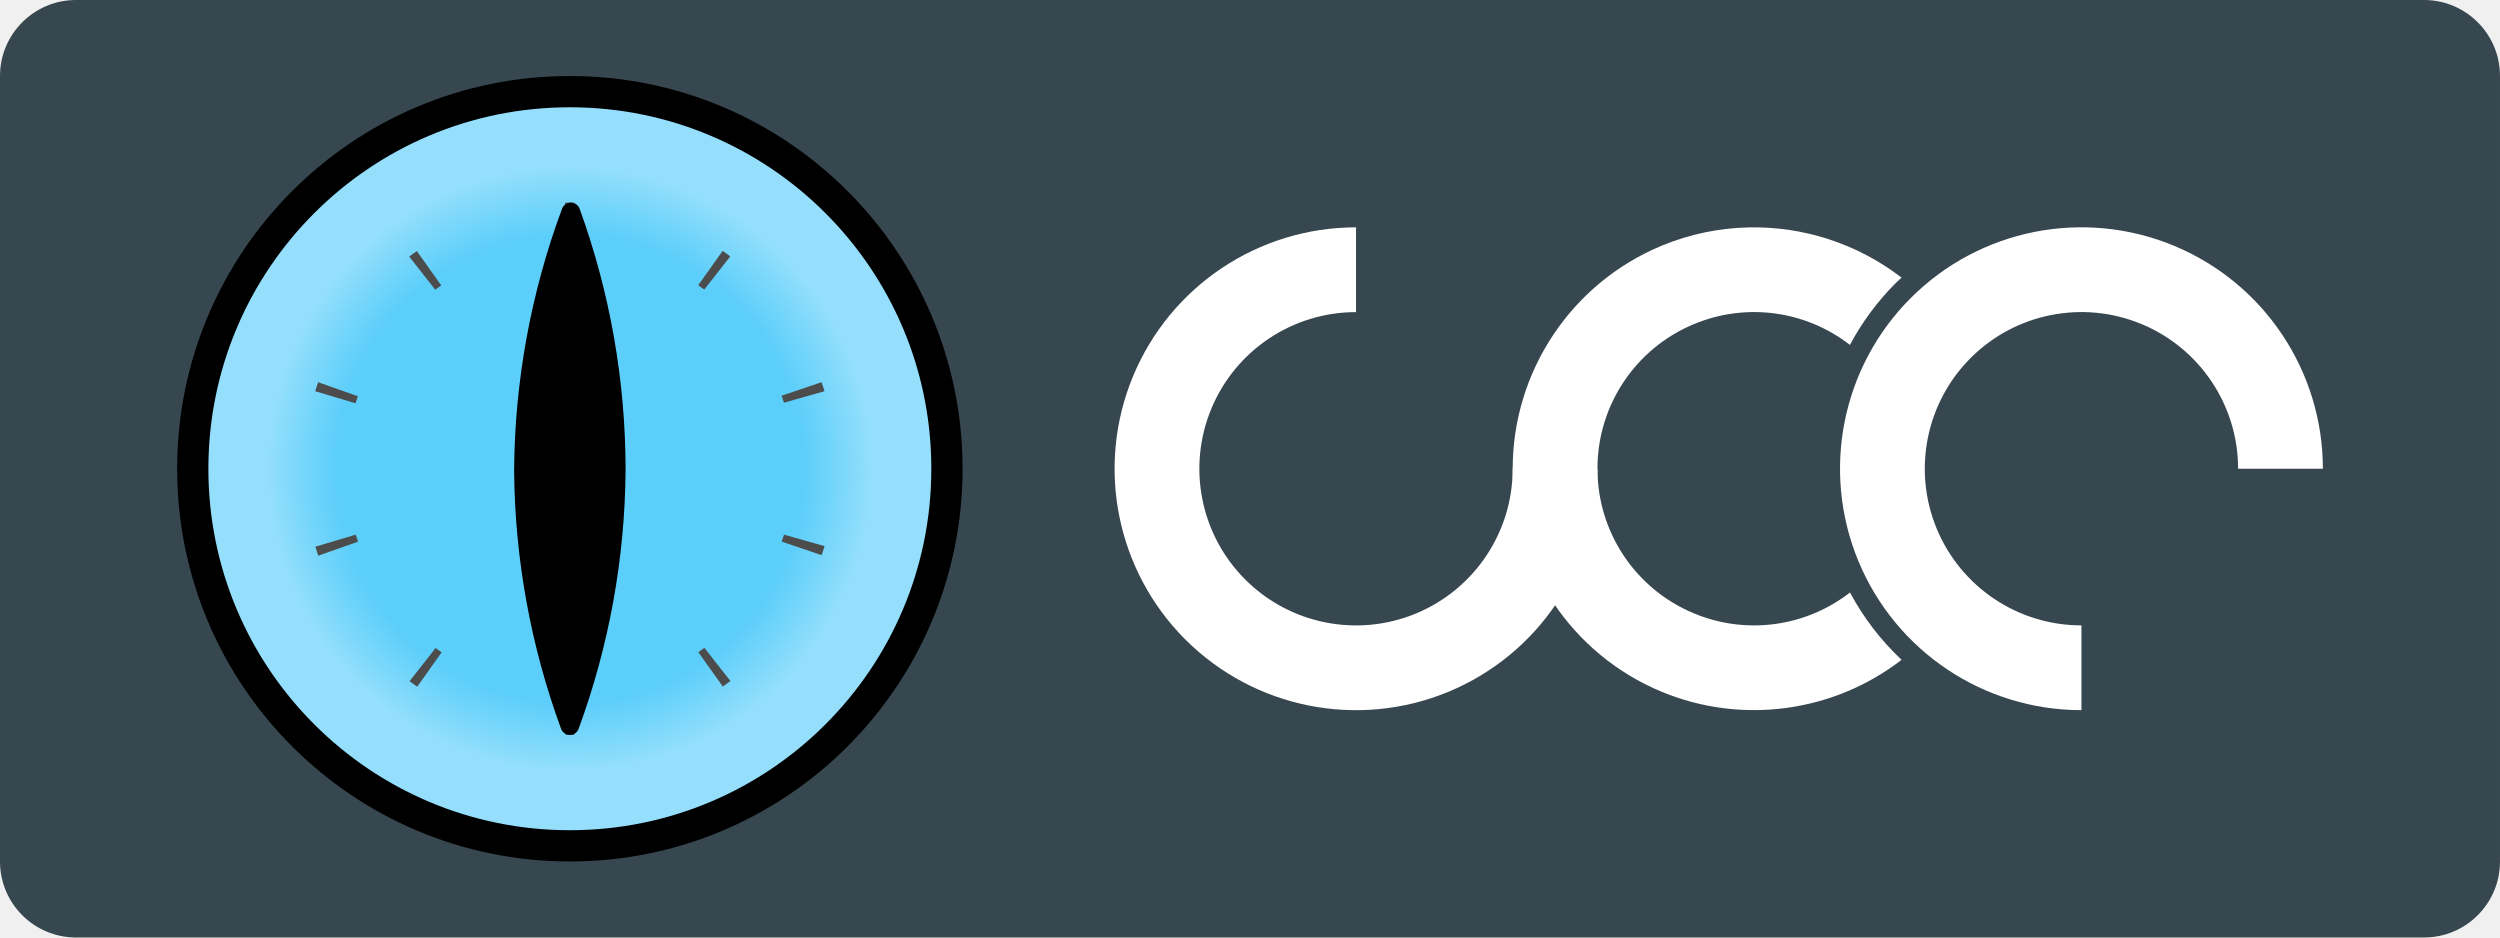
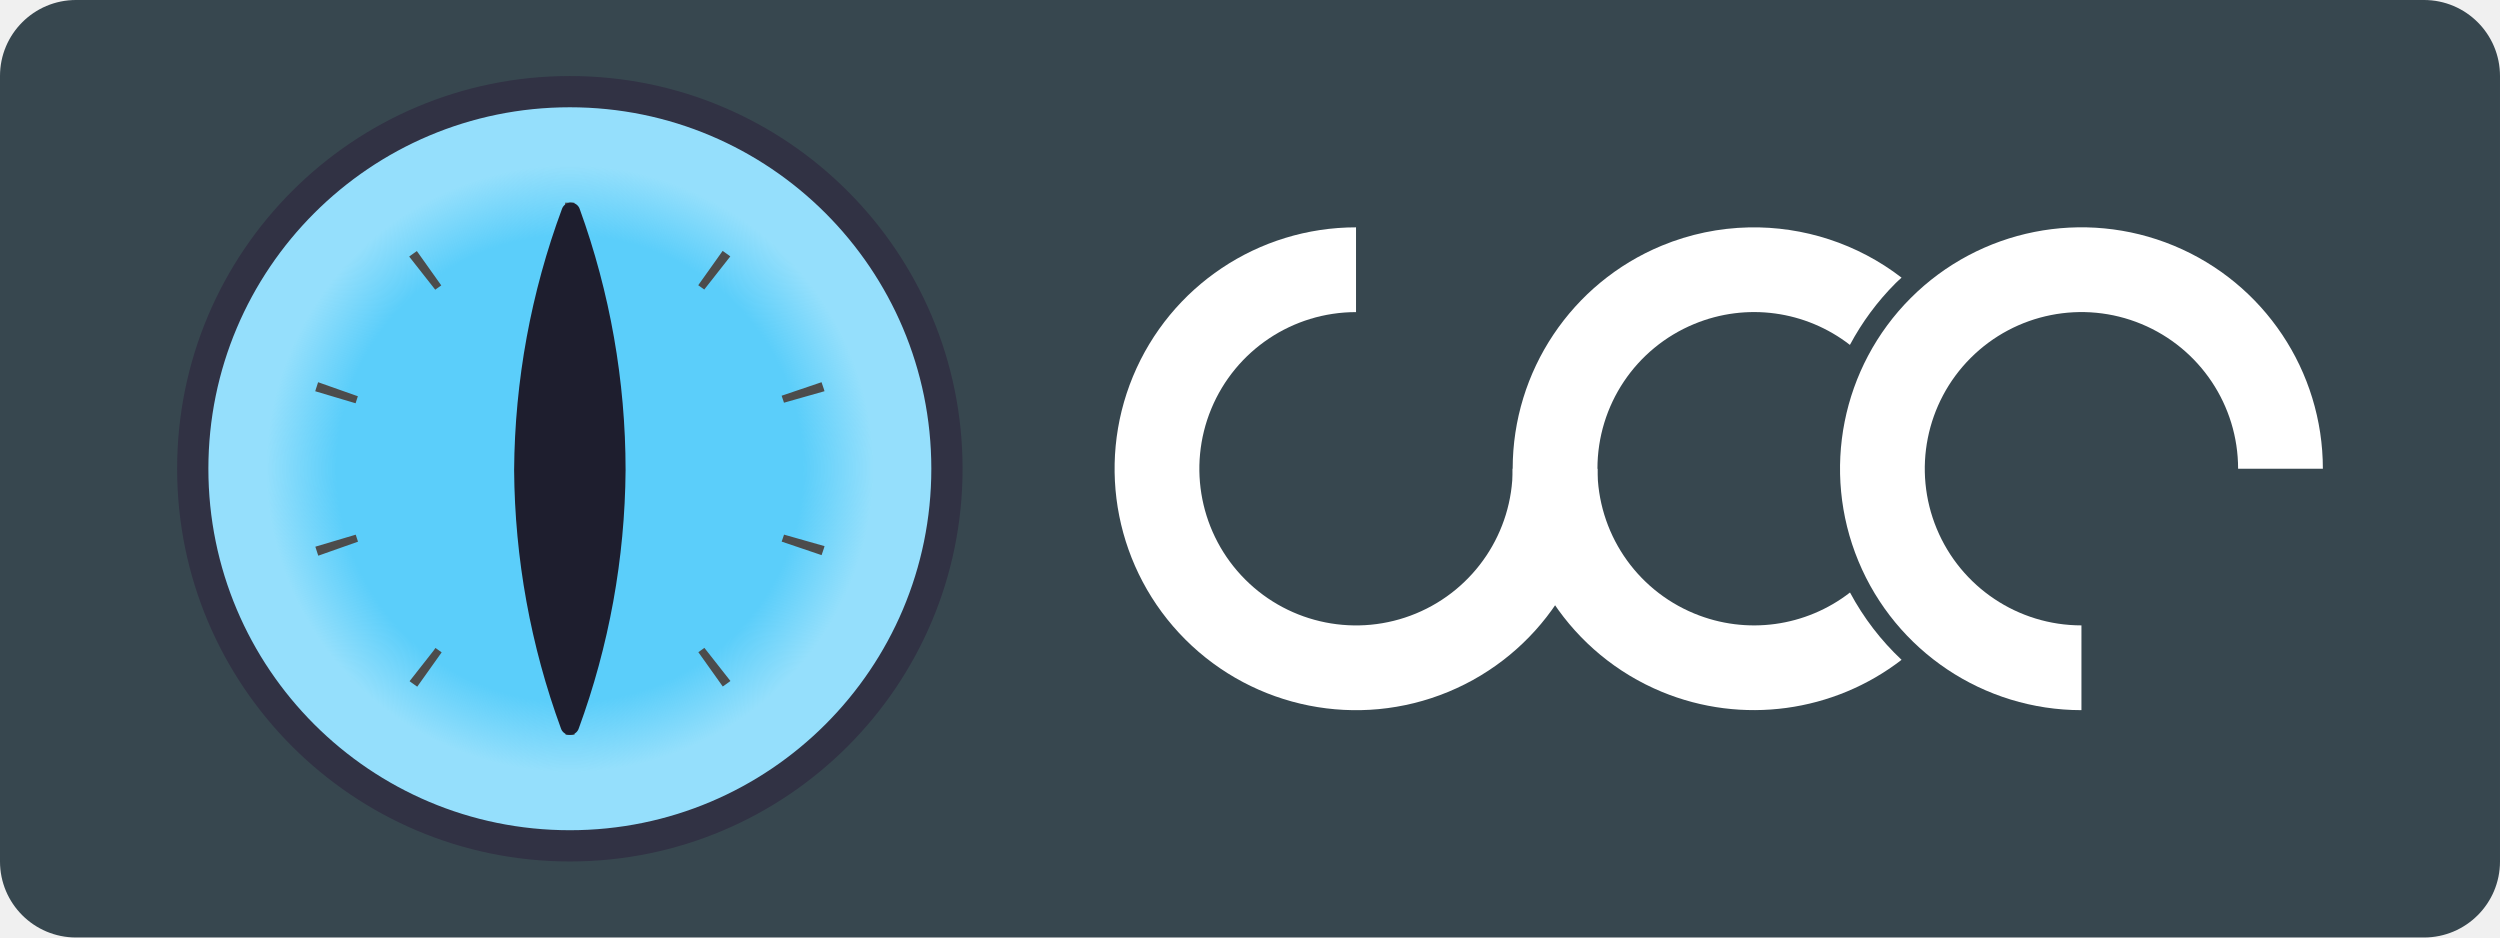
<svg xmlns="http://www.w3.org/2000/svg" xmlns:xlink="http://www.w3.org/1999/xlink" width="400mm" height="150mm" viewBox="0 0 400 150" version="1.1" id="svg1">
  <defs id="defs1">
    <linearGradient id="linearGradient9">
      <stop style="stop-color:#5bcefa;stop-opacity:1;" offset="0" id="stop9" />
      <stop style="stop-color:#5bcefa;stop-opacity:1;" offset="0.594" id="stop11" />
      <stop style="stop-color:#5bcefa;stop-opacity:0.646;" offset="0.773" id="stop12" />
    </linearGradient>
    <radialGradient xlink:href="#linearGradient9" id="radialGradient10" cx="100" cy="100" fx="100" fy="100" r="62.836" gradientUnits="userSpaceOnUse" gradientTransform="translate(8.34149,-7.835545)" />
  </defs>
  <g id="layer1" transform="translate(-17.16446,-17.16446)">
    <rect style="fill:#37474f;fill-opacity:1;stroke-width:16.416;stroke-linejoin:round" id="rect1" width="400" height="150" x="17.164" y="17.164" ry="12.164" />
    <circle style="fill:#ffffff;fill-opacity:1;stroke:none;stroke-width:5;stroke-dasharray:none;stroke-opacity:1" id="path1-7" cx="108.341" cy="92.164" r="60.336" />
-     <circle style="opacity:1;fill:url(#radialGradient10);fill-opacity:1;stroke:#000000;stroke-width:5;stroke-dasharray:none;stroke-opacity:1" id="path1" cx="108.341" cy="92.164" r="60.336" />
+     <circle style="opacity:1;fill:url(#radialGradient10);fill-opacity:1;stroke:#313244;stroke-width:5;stroke-dasharray:none;stroke-opacity:1" id="path1" cx="108.341" cy="92.164" r="60.336" />
    <circle style="opacity:1;fill:none;fill-opacity:1;stroke:#4c4c4c;stroke-width:6.741;stroke-linecap:butt;stroke-linejoin:round;stroke-dasharray:0.674, 23.285, 0.674, 0;stroke-dashoffset:0;stroke-opacity:1" id="path3" cx="-92.164" cy="108.346" transform="rotate(-90)" r="39.21" />
-     <path id="ellipse2" style="opacity:1;fill:#000000;fill-opacity:1;stroke:#000000;stroke-width:3;stroke-linecap:butt;stroke-linejoin:round;stroke-dasharray:none;stroke-opacity:1" d="m 108.497,51.084 a 121.217,121.217 0 0 0 -7.573,41.291 121.217,121.217 0 0 0 7.417,40.871 121.217,121.217 0 0 0 7.417,-40.871 121.217,121.217 0 0 0 -7.261,-41.291 z" />
+     <path id="ellipse2" style="opacity:1;fill:#1e1e2e;fill-opacity:1;stroke:#1e1e2e;stroke-width:3;stroke-linecap:butt;stroke-linejoin:round;stroke-dasharray:none;stroke-opacity:1" d="m 108.497,51.084 a 121.217,121.217 0 0 0 -7.573,41.291 121.217,121.217 0 0 0 7.417,40.871 121.217,121.217 0 0 0 7.417,-40.871 121.217,121.217 0 0 0 -7.261,-41.291 z" />
    <path style="fill:none;stroke:#ffffff;stroke-width:13.562;stroke-linejoin:round;stroke-dasharray:none;stroke-opacity:1" id="path1-53" d="M 265.975,92.167 A 31.847,31.847 0 0 1 246.315,121.589 31.847,31.847 0 0 1 211.609,114.686 31.847,31.847 0 0 1 204.706,79.98 31.847,31.847 0 0 1 234.128,60.321" />
    <path id="path1-5" style="color:#000000;fill:#ffffff;fill-opacity:1;stroke:none;stroke-width:0.678;stroke-linejoin:round;-inkscape-stroke:none" d="m 296.968,53.548 c -4.701,0.101 -9.424,1.06 -13.929,2.926 -14.416,5.971 -23.845,20.084 -23.845,35.688 0,15.604 9.429,29.717 23.845,35.688 12.877,5.334 27.531,3.255 38.377,-5.113 -3.279,-3.082 -6.076,-6.705 -8.251,-10.772 -7.05,5.472 -16.536,6.834 -24.936,3.355 -9.384,-3.887 -15.474,-13.001 -15.474,-23.159 0,-10.158 6.089,-19.269 15.474,-23.156 8.394,-3.477 17.873,-2.12 24.921,3.343 1.915,-3.585 4.365,-6.929 7.333,-9.896 0.301,-0.301 0.623,-0.574 0.932,-0.864 -7.052,-5.44 -15.711,-8.225 -24.447,-8.039 z" />
    <path style="fill:none;stroke:#ffffff;stroke-width:13.562;stroke-linejoin:round;stroke-dasharray:none;stroke-opacity:1" id="path1-5-2" d="m 124.008,-350.196 a 31.847,31.847 0 0 1 -19.659,29.422 31.847,31.847 0 0 1 -34.706,-6.903 31.847,31.847 0 0 1 -6.903,-34.706 31.847,31.847 0 0 1 29.422,-19.659" transform="rotate(90)" />
  </g>
</svg>
